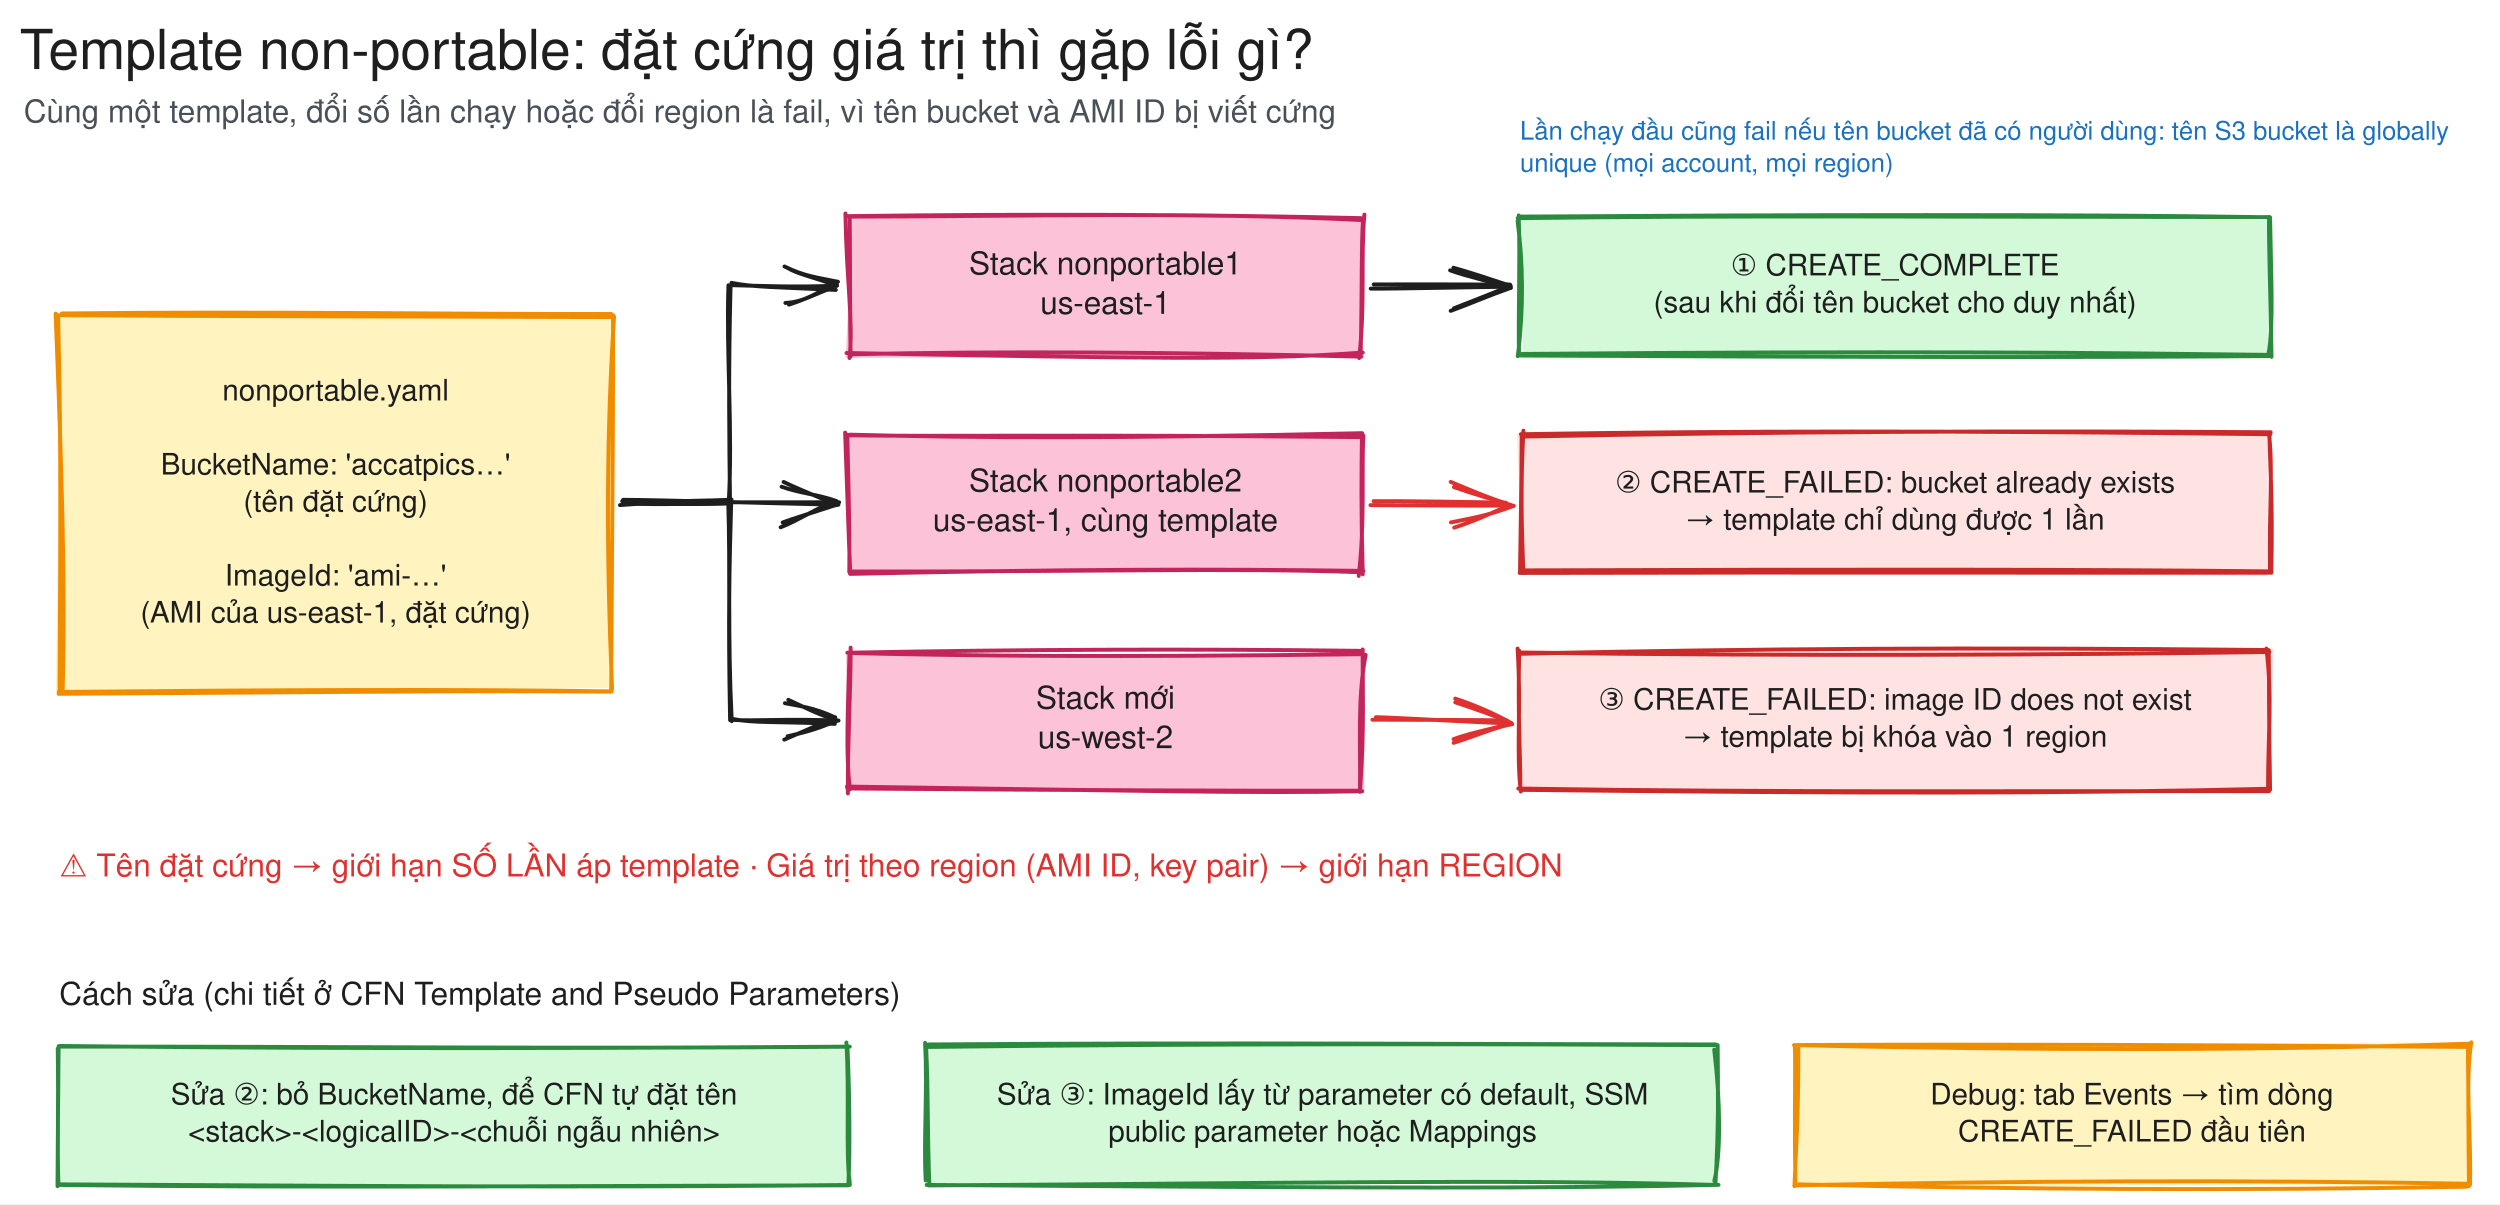
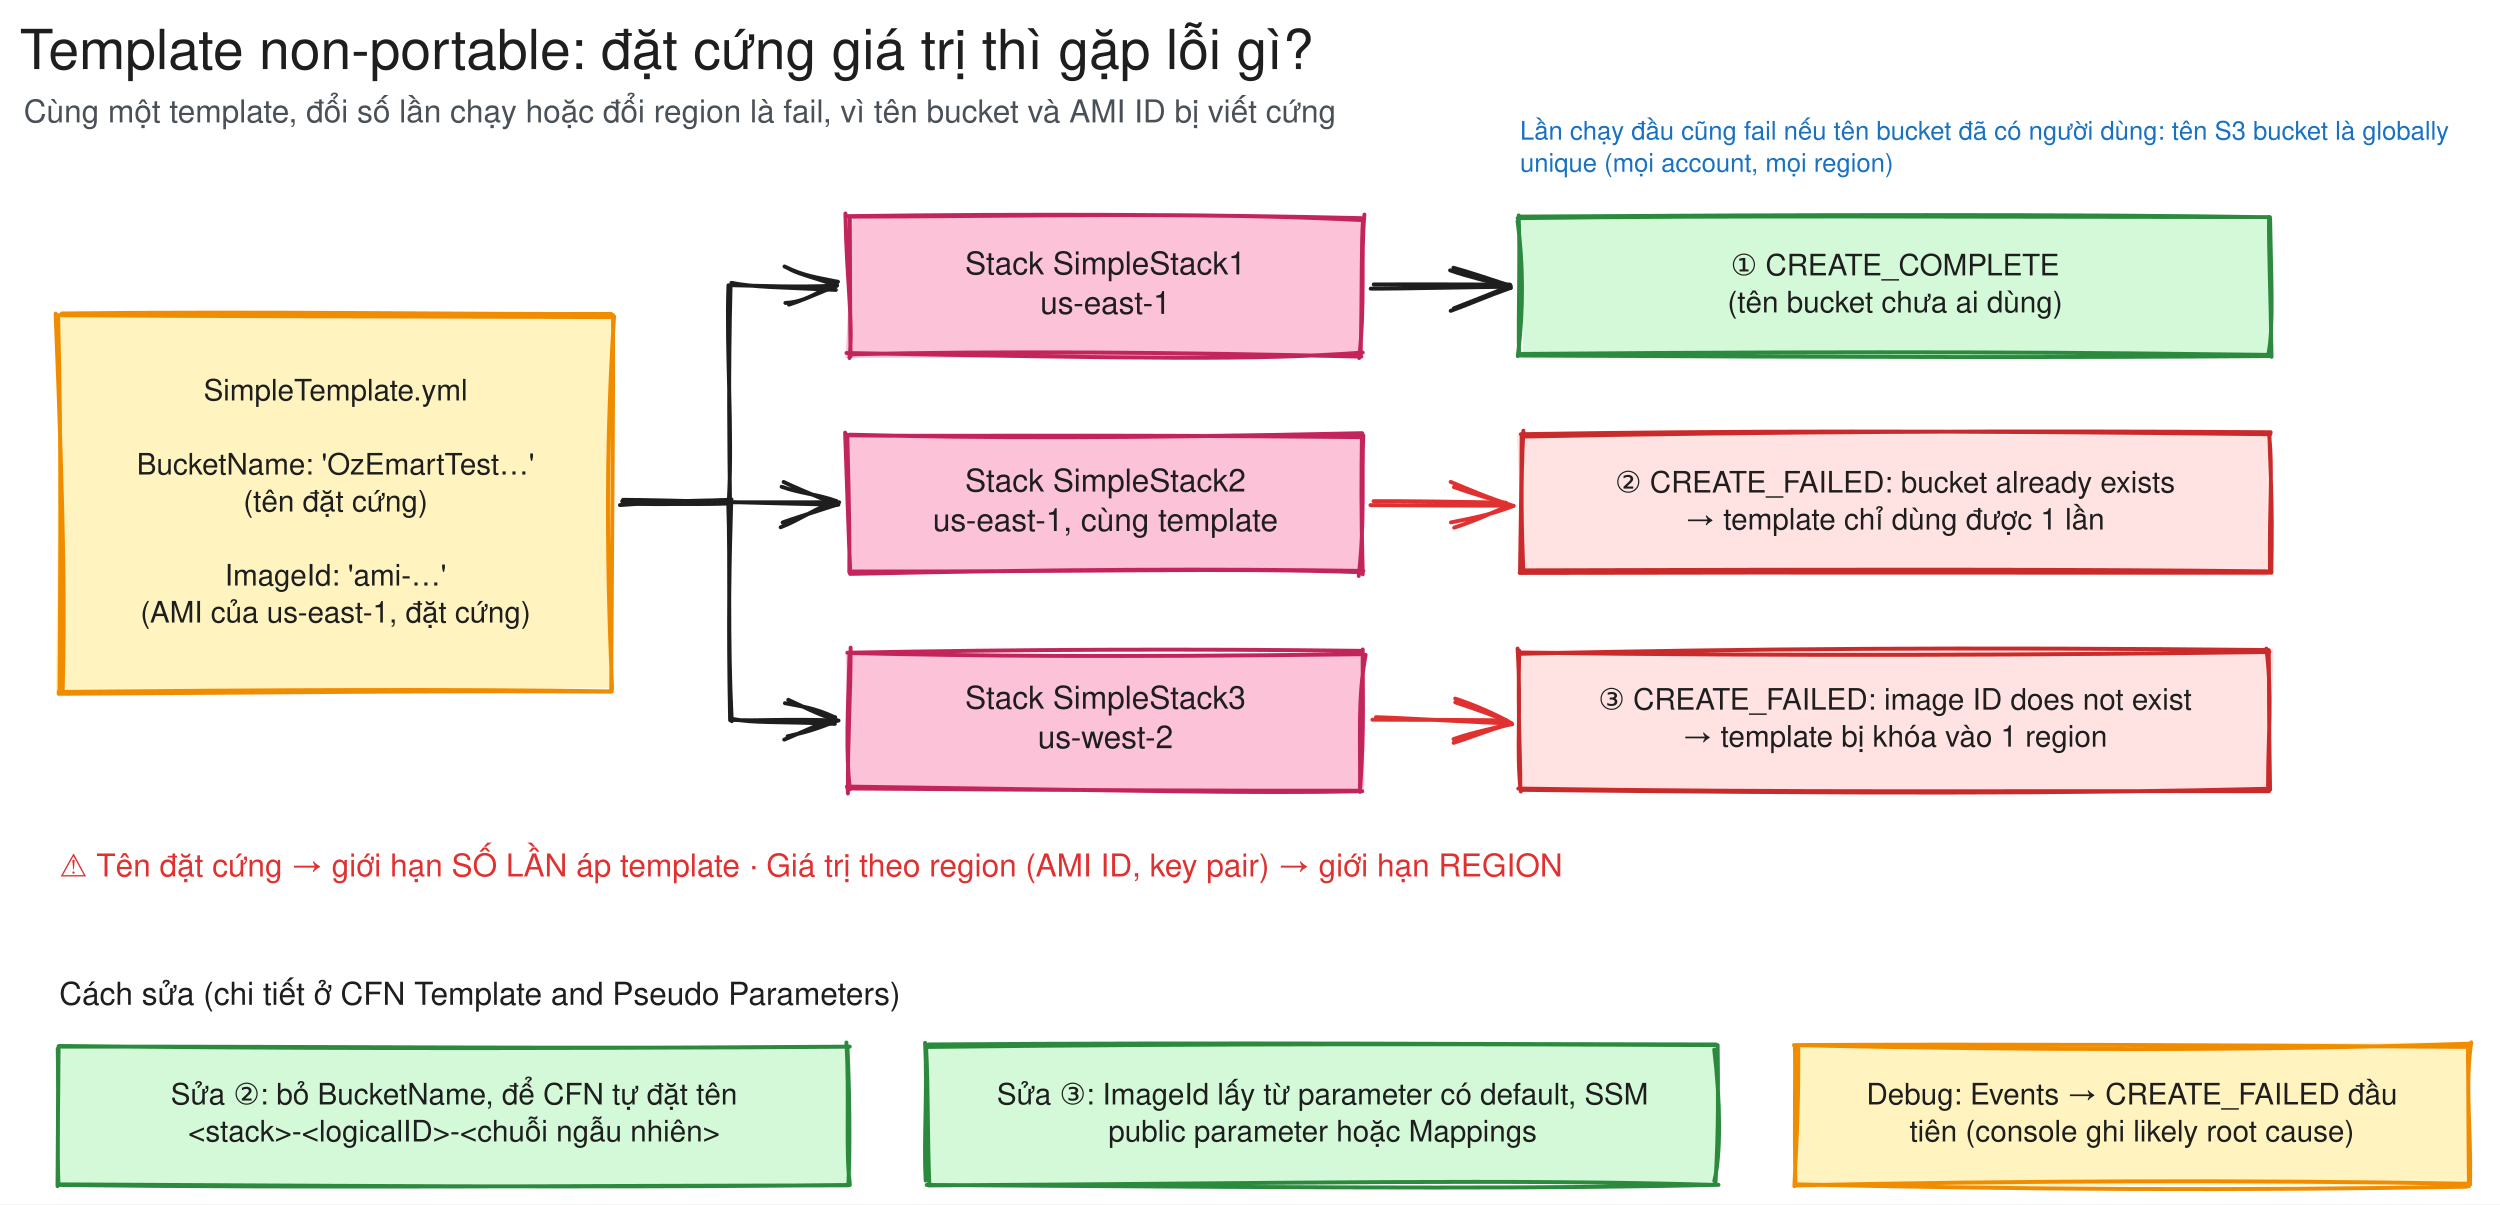
<svg xmlns="http://www.w3.org/2000/svg" version="1.1" viewBox="0 0 1266.46 610" width="1266.46" height="610">
  <defs>
    <style>
      @font-face {
        font-family: "Virgil";
        src: url("https://excalidraw.com/Virgil.woff2");
      }
      @font-face {
        font-family: "Cascadia";
        src: url("https://excalidraw.com/Cascadia.woff2");
      }
    </style>
  </defs>
  <rect x="0" y="0" width="1266.46" height="610" fill="#ffffff" />
  <g transform="translate(10 10) rotate(0 353.64 17.5)">
    <text x="0" y="25" font-family="Helvetica, Segoe UI Emoji" font-size="28px" fill="#1e1e1e" text-anchor="start" style="white-space: pre;" direction="ltr">Template non-portable: đặt cứng giá trị thì gặp lỗi gì?</text>
  </g>
  <g transform="translate(12 48) rotate(0 349.76 10)">
    <text x="0" y="14" font-family="Helvetica, Segoe UI Emoji" font-size="16px" fill="#495057" text-anchor="start" style="white-space: pre;" direction="ltr">Cùng một template, đổi số lần chạy hoặc đổi region là fail, vì tên bucket và AMI ID bị viết cứng</text>
  </g>
  <g stroke-linecap="round" transform="translate(30 160) rotate(0 140 95)">
    <path d="M0.3 0.69 L279.93 1.6 L278.47 188.6 L-1.69 190.15" stroke="none" stroke-width="0" fill="#fff3bf" />
    <path d="M1.35 -1.2 C102.9 -2.38, 205.4 -0.72, 279.65 -0.94 M-0.44 -0.3 C61.46 0.11, 122.13 0.2, 279.45 0.64 M281.08 0.34 C277.44 56.28, 276.89 115.06, 280.07 188.93 M280.54 -0.36 C280.78 40.83, 280.24 79.73, 279.61 189.44 M279.46 190.39 C194.65 189.75, 108.59 190.9, -0.29 191.47 M279.94 190.25 C195.95 189.04, 111.68 189.53, -0.32 190.52 M1.77 189.3 C2.7 150.84, 2.7 112.5, -1.82 -1.13 M0.15 189.48 C0.48 128.37, 1.16 68.19, -0.56 -0.23" stroke="#f08c00" stroke-width="2" fill="none" />
  </g>
  <g transform="translate(65.075 189.375) rotate(0 104.925 65.625)">
-     <text x="104.925" y="13.5" font-family="Helvetica, Segoe UI Emoji" font-size="15px" fill="#1e1e1e" text-anchor="middle" style="white-space: pre;" direction="ltr">nonportable.yaml</text>
+     <text x="104.925" y="13.5" font-family="Helvetica, Segoe UI Emoji" font-size="15px" fill="#1e1e1e" text-anchor="middle" style="white-space: pre;" direction="ltr">SimpleTemplate.yml</text>
    <text x="104.925" y="32.25" font-family="Helvetica, Segoe UI Emoji" font-size="15px" fill="#1e1e1e" text-anchor="middle" style="white-space: pre;" direction="ltr" />
-     <text x="104.925" y="51" font-family="Helvetica, Segoe UI Emoji" font-size="15px" fill="#1e1e1e" text-anchor="middle" style="white-space: pre;" direction="ltr">BucketName: 'accatpics…'</text>
+     <text x="104.925" y="51" font-family="Helvetica, Segoe UI Emoji" font-size="15px" fill="#1e1e1e" text-anchor="middle" style="white-space: pre;" direction="ltr">BucketName: 'OzEmartTest…'</text>
    <text x="104.925" y="69.75" font-family="Helvetica, Segoe UI Emoji" font-size="15px" fill="#1e1e1e" text-anchor="middle" style="white-space: pre;" direction="ltr">(tên đặt cứng)</text>
    <text x="104.925" y="88.5" font-family="Helvetica, Segoe UI Emoji" font-size="15px" fill="#1e1e1e" text-anchor="middle" style="white-space: pre;" direction="ltr" />
    <text x="104.925" y="107.25" font-family="Helvetica, Segoe UI Emoji" font-size="15px" fill="#1e1e1e" text-anchor="middle" style="white-space: pre;" direction="ltr">ImageId: 'ami-…'</text>
    <text x="104.925" y="126" font-family="Helvetica, Segoe UI Emoji" font-size="15px" fill="#1e1e1e" text-anchor="middle" style="white-space: pre;" direction="ltr">(AMI của us-east-1, đặt cứng)</text>
  </g>
  <g stroke-linecap="round" transform="translate(430 110) rotate(0 130 35)">
    <path d="M1.95 -1.47 L261.28 0.22 L258.35 70.64 L-1.61 71.29" stroke="none" stroke-width="0" fill="#fcc2d7" />
    <path d="M-0.03 -0.26 C89.25 -0.37, 175.34 -2.81, 259.72 1.48 M-0.57 -0.5 C91.97 -1.74, 184.12 -1.3, 259.49 0.51 M261.18 -1.29 C259.21 20.7, 261.66 43.79, 258.53 71.39 M260.54 0.46 C259.49 15.79, 260.14 31.74, 259.27 70.03 M260.34 68.6 C205.37 72.63, 148.92 71.53, -1.18 68.82 M259.63 70.66 C168.04 68.45, 75.66 67.72, 0.19 69.5 M0.35 71.37 C2.36 52.71, -1.13 33.72, -1.72 -1.85 M0.9 70.54 C0.57 49.35, 0.65 29.81, 0.5 0.21" stroke="#c2255c" stroke-width="2" fill="none" />
  </g>
  <g transform="translate(485.76 125) rotate(0 74.24 20)">
-     <text x="74.24" y="14" font-family="Helvetica, Segoe UI Emoji" font-size="16px" fill="#1e1e1e" text-anchor="middle" style="white-space: pre;" direction="ltr">Stack nonportable1</text>
+     <text x="74.24" y="14" font-family="Helvetica, Segoe UI Emoji" font-size="16px" fill="#1e1e1e" text-anchor="middle" style="white-space: pre;" direction="ltr">Stack SimpleStack1</text>
    <text x="74.24" y="34" font-family="Helvetica, Segoe UI Emoji" font-size="16px" fill="#1e1e1e" text-anchor="middle" style="white-space: pre;" direction="ltr">us-east-1</text>
  </g>
  <g stroke-linecap="round" transform="translate(430 220) rotate(0 130 35)">
    <path d="M-0.03 0.23 L260.65 -0.53 L261.07 69.58 L0.51 68.26" stroke="none" stroke-width="0" fill="#fcc2d7" />
    <path d="M-1.13 0.52 C53.74 1.26, 107.2 0, 260.48 1.44 M0.5 0.2 C68.39 1.94, 134.87 2.19, 260.03 -0.56 M260.61 0.57 C259.73 20.62, 261.44 45.34, 258.3 71.76 M259.94 0.23 C259.69 19.4, 259.43 38.38, 260.34 70.92 M259.96 69.9 C192.43 67.46, 122.73 69.78, 1.07 69.44 M260.68 69.22 C184.5 68.12, 109.26 68.33, 0.63 70.72 M0.65 68.06 C-0.11 52.34, -0.57 34.01, -1.88 -0.84 M0.24 69.79 C0.44 55.86, 0.24 41.72, -0.77 0.2" stroke="#c2255c" stroke-width="2" fill="none" />
  </g>
  <g transform="translate(462.48 235) rotate(0 97.52 20)">
-     <text x="97.52" y="14" font-family="Helvetica, Segoe UI Emoji" font-size="16px" fill="#1e1e1e" text-anchor="middle" style="white-space: pre;" direction="ltr">Stack nonportable2</text>
+     <text x="97.52" y="14" font-family="Helvetica, Segoe UI Emoji" font-size="16px" fill="#1e1e1e" text-anchor="middle" style="white-space: pre;" direction="ltr">Stack SimpleStack2</text>
    <text x="97.52" y="34" font-family="Helvetica, Segoe UI Emoji" font-size="16px" fill="#1e1e1e" text-anchor="middle" style="white-space: pre;" direction="ltr">us-east-1, cùng template</text>
  </g>
  <g stroke-linecap="round" transform="translate(430 330) rotate(0 130 35)">
    <path d="M-1.4 1.72 L261.42 1.7 L261.08 71.85 L-0.21 70.1" stroke="none" stroke-width="0" fill="#fcc2d7" />
    <path d="M0.87 0.82 C65.9 2.35, 130.26 2.98, 259.76 1.42 M-0.76 0.67 C85.17 -1, 171.82 -1.39, 259.72 -0.29 M261.8 1.74 C257.57 24.64, 259.32 46.68, 258.94 71.16 M260.33 -0.99 C260.13 17.9, 261.24 37.62, 259.08 69.07 M260.04 70.82 C204.6 72, 146.24 70.51, -0.98 68.46 M259.42 70.55 C192.14 70.71, 125.39 70.31, -0.75 69.43 M-0.48 71.96 C-0.64 44.79, 0.93 21.79, 0.92 -1.91 M0.51 69.9 C-1.61 50.85, -0.5 31.03, 0.38 0.64" stroke="#c2255c" stroke-width="2" fill="none" />
  </g>
  <g transform="translate(518.4 345) rotate(0 41.6 20)">
-     <text x="41.6" y="14" font-family="Helvetica, Segoe UI Emoji" font-size="16px" fill="#1e1e1e" text-anchor="middle" style="white-space: pre;" direction="ltr">Stack mới</text>
+     <text x="41.6" y="14" font-family="Helvetica, Segoe UI Emoji" font-size="16px" fill="#1e1e1e" text-anchor="middle" style="white-space: pre;" direction="ltr">Stack SimpleStack3</text>
    <text x="41.6" y="34" font-family="Helvetica, Segoe UI Emoji" font-size="16px" fill="#1e1e1e" text-anchor="middle" style="white-space: pre;" direction="ltr">us-west-2</text>
  </g>
  <g stroke-linecap="round" transform="translate(770 110) rotate(0 190 35)">
    <path d="M0.44 -0.93 L378.94 1.51 L379.48 71.15 L1.62 71.52" stroke="none" stroke-width="0" fill="#d3f9d8" />
    <path d="M-1.19 0.52 C110.25 -0.99, 223 -0.1, 379.11 -0.02 M0.21 -0.28 C141.09 -1.21, 281.75 -1.51, 379.94 0.06 M379.99 0.64 C380.37 28.11, 381.93 55.69, 379.13 69.41 M379.45 -0.13 C379.3 16.37, 380.12 34.44, 380.72 70.76 M379.49 69.77 C286.59 68.64, 195.78 67.72, 1.08 69.3 M379.82 70.38 C280.15 71.12, 179.01 71.03, -0.36 70.07 M-1.11 70.41 C1.98 45.99, 1.5 22.61, -1.22 1.99 M-0.49 70.04 C-0.97 47.32, 0.18 23.16, -0.65 -0.87" stroke="#2b8a3e" stroke-width="2" fill="none" />
  </g>
  <g transform="translate(832.95 126.25) rotate(0 127.05 18.75)">
    <text x="127.05" y="13.25" font-family="Helvetica, Segoe UI Emoji" font-size="15px" fill="#1e1e1e" text-anchor="middle" style="white-space: pre;" direction="ltr">① CREATE_COMPLETE</text>
-     <text x="127.05" y="32" font-family="Helvetica, Segoe UI Emoji" font-size="15px" fill="#1e1e1e" text-anchor="middle" style="white-space: pre;" direction="ltr">(sau khi đổi tên bucket cho duy nhất)</text>
+     <text x="127.05" y="32" font-family="Helvetica, Segoe UI Emoji" font-size="15px" fill="#1e1e1e" text-anchor="middle" style="white-space: pre;" direction="ltr">(tên bucket chưa ai dùng)</text>
  </g>
  <g stroke-linecap="round" transform="translate(770 220) rotate(0 190 35)">
    <path d="M-1.52 -0.38 L378.86 0.41 L378.48 71.85 L1.04 68.4" stroke="none" stroke-width="0" fill="#ffe3e3" />
    <path d="M0.91 1.17 C125.5 -1.32, 250.42 -1.93, 380.28 -1.03 M0.45 -0.04 C107.01 -1.76, 213.15 -1.92, 380.11 -0.03 M379.36 -0.87 C381.54 17.49, 379.49 36.69, 379.89 69.43 M379.66 -0.57 C379.91 16.59, 381.4 31.78, 380.6 70.17 M380.76 69.46 C275.53 68.35, 171.54 68.44, 1.04 68.94 M379.67 70.12 C274.76 70.25, 168.99 69.83, -0.15 70.24 M1.67 69.19 C0.89 48.3, 0.19 27.05, 1.73 -1.82 M0.02 69.28 C0.22 49.59, 0.78 29.22, 0.87 0.38" stroke="#c92a2a" stroke-width="2" fill="none" />
  </g>
  <g transform="translate(813.45 236.25) rotate(0 146.55 18.75)">
    <text x="146.55" y="13.25" font-family="Helvetica, Segoe UI Emoji" font-size="15px" fill="#1e1e1e" text-anchor="middle" style="white-space: pre;" direction="ltr">② CREATE_FAILED: bucket already exists</text>
    <text x="146.55" y="32" font-family="Helvetica, Segoe UI Emoji" font-size="15px" fill="#1e1e1e" text-anchor="middle" style="white-space: pre;" direction="ltr">→ template chỉ dùng được 1 lần</text>
  </g>
  <g stroke-linecap="round" transform="translate(770 330) rotate(0 190 35)">
    <path d="M-0.84 -0.89 L381.79 -1.41 L379.71 70.32 L-1.25 69.97" stroke="none" stroke-width="0" fill="#ffe3e3" />
    <path d="M0.66 1.19 C113.62 -1.44, 226.39 -2.21, 379 -0.71 M-0.2 0.59 C136.4 2.5, 272.55 1.79, 379.59 0.29 M378.09 -1.43 C381.14 21.66, 379.01 41.42, 378.96 68.09 M379.3 -0.65 C379.58 14.6, 379.22 29.4, 379.98 70.04 M379.43 70.83 C256.8 70.53, 133.62 71.61, -0.85 69.47 M380.05 69.56 C276.61 72.07, 173.9 72.04, 0.32 70.12 M0.42 70.98 C-2.04 49.53, 0.74 29.6, -1.22 -1.45 M0.16 69.04 C0.2 51.11, -1.17 32.25, -0.39 -0.35" stroke="#c92a2a" stroke-width="2" fill="none" />
  </g>
  <g transform="translate(807.75 346.25) rotate(0 152.25 18.75)">
    <text x="152.25" y="13.25" font-family="Helvetica, Segoe UI Emoji" font-size="15px" fill="#1e1e1e" text-anchor="middle" style="white-space: pre;" direction="ltr">③ CREATE_FAILED: image ID does not exist</text>
    <text x="152.25" y="32" font-family="Helvetica, Segoe UI Emoji" font-size="15px" fill="#1e1e1e" text-anchor="middle" style="white-space: pre;" direction="ltr">→ template bị khóa vào 1 region</text>
  </g>
  <g stroke-linecap="round" transform="translate(30 530) rotate(0 200 35)">
    <path d="M1.29 1.03 L400.25 1.79 L401.82 70.1 L-1.82 69.66" stroke="none" stroke-width="0" fill="#d3f9d8" />
    <path d="M1.05 0.2 C131.11 0.07, 261.9 1.43, 399.36 0.26 M0.38 -0.13 C104.97 0.98, 209.97 1.46, 400.47 0.21 M398.77 -1.89 C400.39 24.74, 398.34 53.5, 400.44 69.43 M399.28 -0.04 C400.43 25.21, 400.6 50.55, 399.78 70.47 M399.11 70.47 C265.94 70.69, 133.26 71.89, 0.48 70.29 M400.51 70.28 C307.94 71.35, 215.35 71.28, -0.15 69.98 M-0.43 69.54 C-1.08 50.31, -0.27 30.75, -0.75 1.2 M-0.86 70.9 C-0.7 46.05, -0.58 20.97, -0.27 -0.05" stroke="#2b8a3e" stroke-width="2" fill="none" />
  </g>
  <g transform="translate(85.25 546.25) rotate(0 144.75 18.75)">
    <text x="144.75" y="13.25" font-family="Helvetica, Segoe UI Emoji" font-size="15px" fill="#1e1e1e" text-anchor="middle" style="white-space: pre;" direction="ltr">Sửa ②: bỏ BucketName, để CFN tự đặt tên</text>
    <text x="144.75" y="32" font-family="Helvetica, Segoe UI Emoji" font-size="15px" fill="#1e1e1e" text-anchor="middle" style="white-space: pre;" direction="ltr">&lt;stack&gt;-&lt;logicalID&gt;-&lt;chuỗi ngẫu nhiên&gt;</text>
  </g>
  <g stroke-linecap="round" transform="translate(470 530) rotate(0 200 35)">
    <path d="M0.92 -1.95 L399.22 -0.27 L399.42 69.1 L-0.68 70.49" stroke="none" stroke-width="0" fill="#d3f9d8" />
    <path d="M0.29 -0.88 C147.99 -2.02, 296.83 -0.93, 399.22 -0.89 M-0.37 0.38 C145.24 -1.45, 290.28 -1.12, 399.99 -0.55 M398.4 1.75 C401.53 27.47, 401.84 55, 398.43 68.27 M400.13 -0.56 C400.32 21.23, 400.69 41.02, 399.03 69.45 M399.73 70.27 C294.33 67.24, 190.52 69.38, 0.4 70.52 M400.56 70.23 C317.48 72.09, 235.46 71.99, -0.56 70.27 M-1.08 68.04 C-2.16 47.8, -0.08 21.97, -1.37 -1.71 M0.79 70.33 C-0.2 45.1, 0.19 21.59, -0.81 0.18" stroke="#2b8a3e" stroke-width="2" fill="none" />
  </g>
  <g transform="translate(498.025 546.25) rotate(0 171.975 18.75)">
    <text x="171.975" y="13.25" font-family="Helvetica, Segoe UI Emoji" font-size="15px" fill="#1e1e1e" text-anchor="middle" style="white-space: pre;" direction="ltr">Sửa ③: ImageId lấy từ parameter có default, SSM</text>
    <text x="171.975" y="32" font-family="Helvetica, Segoe UI Emoji" font-size="15px" fill="#1e1e1e" text-anchor="middle" style="white-space: pre;" direction="ltr">public parameter hoặc Mappings</text>
  </g>
  <g stroke-linecap="round" transform="translate(910 530) rotate(0 170 35)">
    <path d="M0.22 -0.55 L338.9 -2 L340.61 69.67 L-0.9 71.76" stroke="none" stroke-width="0" fill="#fff3bf" />
    <path d="M-1.21 -0.56 C117.42 2.12, 236.52 2.31, 341.13 -1.29 M0.19 -0.6 C100.6 -1.09, 200.88 -0.65, 340.3 0.36 M341.88 -1.98 C338.67 19.86, 341.82 40.28, 341.31 70.08 M340.16 -0.26 C340.53 23.22, 340.41 49.14, 340.76 70.86 M339.52 71.17 C225.92 73.19, 112.53 72.59, 1.12 69.99 M340.25 69.66 C227.69 67.71, 114.77 68.12, -0.54 70.49 M-0.98 70.9 C-0.36 53.91, 1.16 37.64, 0.97 -0.03 M-0.43 69.45 C-1.13 42.21, -0.36 14.45, -0.74 -0.43" stroke="#f08c00" stroke-width="2" fill="none" />
  </g>
  <g transform="translate(977.475 546.25) rotate(0 102.525 18.75)">
-     <text x="102.525" y="13.25" font-family="Helvetica, Segoe UI Emoji" font-size="15px" fill="#1e1e1e" text-anchor="middle" style="white-space: pre;" direction="ltr">Debug: tab Events → tìm dòng</text>
-     <text x="102.525" y="32" font-family="Helvetica, Segoe UI Emoji" font-size="15px" fill="#1e1e1e" text-anchor="middle" style="white-space: pre;" direction="ltr">CREATE_FAILED đầu tiên</text>
+     <text x="102.525" y="13.25" font-family="Helvetica, Segoe UI Emoji" font-size="15px" fill="#1e1e1e" text-anchor="middle" style="white-space: pre;" direction="ltr">Debug: Events → CREATE_FAILED đầu</text>
+     <text x="102.525" y="32" font-family="Helvetica, Segoe UI Emoji" font-size="15px" fill="#1e1e1e" text-anchor="middle" style="white-space: pre;" direction="ltr">tiên (console ghi likely root cause)</text>
  </g>
  <g stroke-linecap="round">
    <g transform="translate(316 255) rotate(0 54 -55)">
      <path d="M-0.8 -1.07 C17.55 1.6, 32.35 -0.36, 54.57 -1.96 M1 -0.21 C12.46 0.83, 25.88 0.24, 54.14 -0.09 M53.16 -0.12 C55.27 -37.24, 51.82 -75.77, 53.02 -110.48 M53.83 0.92 C53.44 -31.58, 52.94 -64.15, 54.08 -110.04 M54.55 -111.71 C65.65 -109.5, 77.46 -109.56, 107.41 -108.13 M54.17 -110.55 C70.7 -110.14, 87.33 -109.41, 107.81 -110.3" stroke="#1e1e1e" stroke-width="2" fill="none" />
    </g>
    <g transform="translate(316 255) rotate(0 54 -55)">
      <path d="M81.86 -101.53 C91.74 -101.96, 98.1 -106.8, 108.38 -112.26 M83.66 -100.68 C88.5 -102.12, 95.22 -104.99, 107.95 -110.39" stroke="#1e1e1e" stroke-width="2" fill="none" />
    </g>
    <g transform="translate(316 255) rotate(0 54 -55)">
      <path d="M81.42 -120 C91.5 -115.02, 97.98 -114.46, 108.38 -112.26 M83.22 -119.14 C88.02 -116.29, 94.84 -114.88, 107.95 -110.39" stroke="#1e1e1e" stroke-width="2" fill="none" />
    </g>
  </g>
  <g stroke-linecap="round">
    <g transform="translate(316 255) rotate(0 54 0)">
      <path d="M0.72 -0.49 C18.82 -0.61, 91.05 -0.49, 109.09 -0.56 M-0.36 -1.8 C17.63 -1.77, 90.54 0.39, 108.72 0.68" stroke="#1e1e1e" stroke-width="2" fill="none" />
    </g>
    <g transform="translate(316 255) rotate(0 54 0)">
      <path d="M79.47 12.1 C89.01 8.44, 98.09 2, 107.54 -1.23 M80.49 9.67 C85.73 7.71, 91.98 5.9, 107.81 0.7" stroke="#1e1e1e" stroke-width="2" fill="none" />
    </g>
    <g transform="translate(316 255) rotate(0 54 0)">
      <path d="M79.95 -8.42 C89.35 -5.1, 98.26 -4.57, 107.54 -1.23 M80.97 -10.85 C86.23 -8.34, 92.38 -5.68, 107.81 0.7" stroke="#1e1e1e" stroke-width="2" fill="none" />
    </g>
  </g>
  <g stroke-linecap="round">
    <g transform="translate(316 255) rotate(0 54 55)">
      <path d="M-1.94 0.87 C11.42 -0.04, 26.07 -1.45, 52.29 -1.58 M-0.25 -0.83 C14.87 -0.09, 29.3 0.88, 53.17 -0.01 M52.88 -1.95 C54.11 33.86, 52.5 66.93, 54.69 110.34 M54.39 -0.08 C53.55 29.34, 52.83 58.7, 53.86 109.83 M55.24 109.23 C65.87 111.41, 77.84 110.4, 106.91 111.7 M54.99 109.67 C67.47 110.4, 80.83 109.02, 108.78 110.03" stroke="#1e1e1e" stroke-width="2" fill="none" />
    </g>
    <g transform="translate(316 255) rotate(0 54 55)">
      <path d="M81.3 119.68 C88.04 116.76, 96.11 113.32, 107.07 108.45 M83 117.98 C90.32 116.26, 96.99 114.84, 107.96 110.02" stroke="#1e1e1e" stroke-width="2" fill="none" />
    </g>
    <g transform="translate(316 255) rotate(0 54 55)">
      <path d="M81.63 101.22 C88.39 102.57, 96.38 103.4, 107.07 108.45 M83.33 99.51 C90.66 102.83, 97.25 106.43, 107.96 110.02" stroke="#1e1e1e" stroke-width="2" fill="none" />
    </g>
  </g>
  <g stroke-linecap="round">
    <g transform="translate(696 145) rotate(0 34 0)">
      <path d="M-0.1 -0.92 C11.38 -0.95, 57.42 -0.95, 68.94 -0.84 M-1.61 1.21 C9.79 1.36, 56.75 0.3, 68.48 0.26" stroke="#1e1e1e" stroke-width="2" fill="none" />
    </g>
    <g transform="translate(696 145) rotate(0 34 0)">
      <path d="M38.9 12.47 C47.62 9.36, 57.14 5.1, 69.33 0.8 M40.56 11.16 C48.96 7.87, 56.76 4.9, 69.21 -0.2" stroke="#1e1e1e" stroke-width="2" fill="none" />
    </g>
    <g transform="translate(696 145) rotate(0 34 0)">
      <path d="M38.61 -8.05 C47.31 -4.91, 56.91 -2.94, 69.33 0.8 M40.27 -9.36 C48.6 -7.04, 56.47 -4.4, 69.21 -0.2" stroke="#1e1e1e" stroke-width="2" fill="none" />
    </g>
  </g>
  <g stroke-linecap="round">
    <g transform="translate(696 255) rotate(0 34 0)">
      <path d="M-0.19 -1.12 C11.01 -1.28, 55.61 -0.64, 66.89 -0.33 M-1.74 0.9 C9.83 0.87, 57.66 1.39, 69.02 1.04" stroke="#e03131" stroke-width="2" fill="none" />
    </g>
    <g transform="translate(696 255) rotate(0 34 0)">
      <path d="M39.03 9.64 C48.09 7.76, 57.64 6.34, 70.73 1.27 M40.66 12.29 C50.42 9.16, 59.77 4.96, 68.27 0.95" stroke="#e03131" stroke-width="2" fill="none" />
    </g>
    <g transform="translate(696 255) rotate(0 34 0)">
      <path d="M38.89 -10.88 C48.09 -7.08, 57.69 -2.81, 70.73 1.27 M40.52 -8.23 C50.23 -4.78, 59.63 -2.41, 68.27 0.95" stroke="#e03131" stroke-width="2" fill="none" />
    </g>
  </g>
  <g stroke-linecap="round">
    <g transform="translate(696 365) rotate(0 34 0)">
      <path d="M-0.76 -0.42 C10.37 -0.39, 56.03 -0.3, 67.29 -0.04 M1.05 -1.69 C12.52 -1.43, 58.3 1.29, 69.64 1.48" stroke="#e03131" stroke-width="2" fill="none" />
    </g>
    <g transform="translate(696 365) rotate(0 34 0)">
      <path d="M40.35 9.41 C50.81 5.65, 62.6 3.83, 69.48 1.28 M40.39 11.31 C52.18 7.56, 62.46 3.08, 70.02 1.85" stroke="#e03131" stroke-width="2" fill="none" />
    </g>
    <g transform="translate(696 365) rotate(0 34 0)">
      <path d="M41.18 -11.1 C51.31 -7.83, 62.82 -2.62, 69.48 1.28 M41.22 -9.2 C52.76 -5.28, 62.73 -2.11, 70.02 1.85" stroke="#e03131" stroke-width="2" fill="none" />
    </g>
  </g>
  <g transform="translate(770 60) rotate(0 243.23 16.25)">
    <text x="0" y="10.75" font-family="Helvetica, Segoe UI Emoji" font-size="13px" fill="#1971c2" text-anchor="start" style="white-space: pre;" direction="ltr">Lần chạy đầu cũng fail nếu tên bucket đã có người dùng: tên S3 bucket là globally</text>
    <text x="0" y="27" font-family="Helvetica, Segoe UI Emoji" font-size="13px" fill="#1971c2" text-anchor="start" style="white-space: pre;" direction="ltr">unique (mọi account, mọi region)</text>
  </g>
  <g transform="translate(30 430) rotate(0 380.56 10)">
    <text x="0" y="14" font-family="Helvetica, Segoe UI Emoji" font-size="16px" fill="#e03131" text-anchor="start" style="white-space: pre;" direction="ltr">⚠ Tên đặt cứng → giới hạn SỐ LẦN áp template · Giá trị theo region (AMI ID, key pair) → giới hạn REGION</text>
  </g>
  <g transform="translate(30 495) rotate(0 221.52 10)">
    <text x="0" y="14" font-family="Helvetica, Segoe UI Emoji" font-size="16px" fill="#1e1e1e" text-anchor="start" style="white-space: pre;" direction="ltr">Cách sửa (chi tiết ở CFN Template and Pseudo Parameters)</text>
  </g>
</svg>
